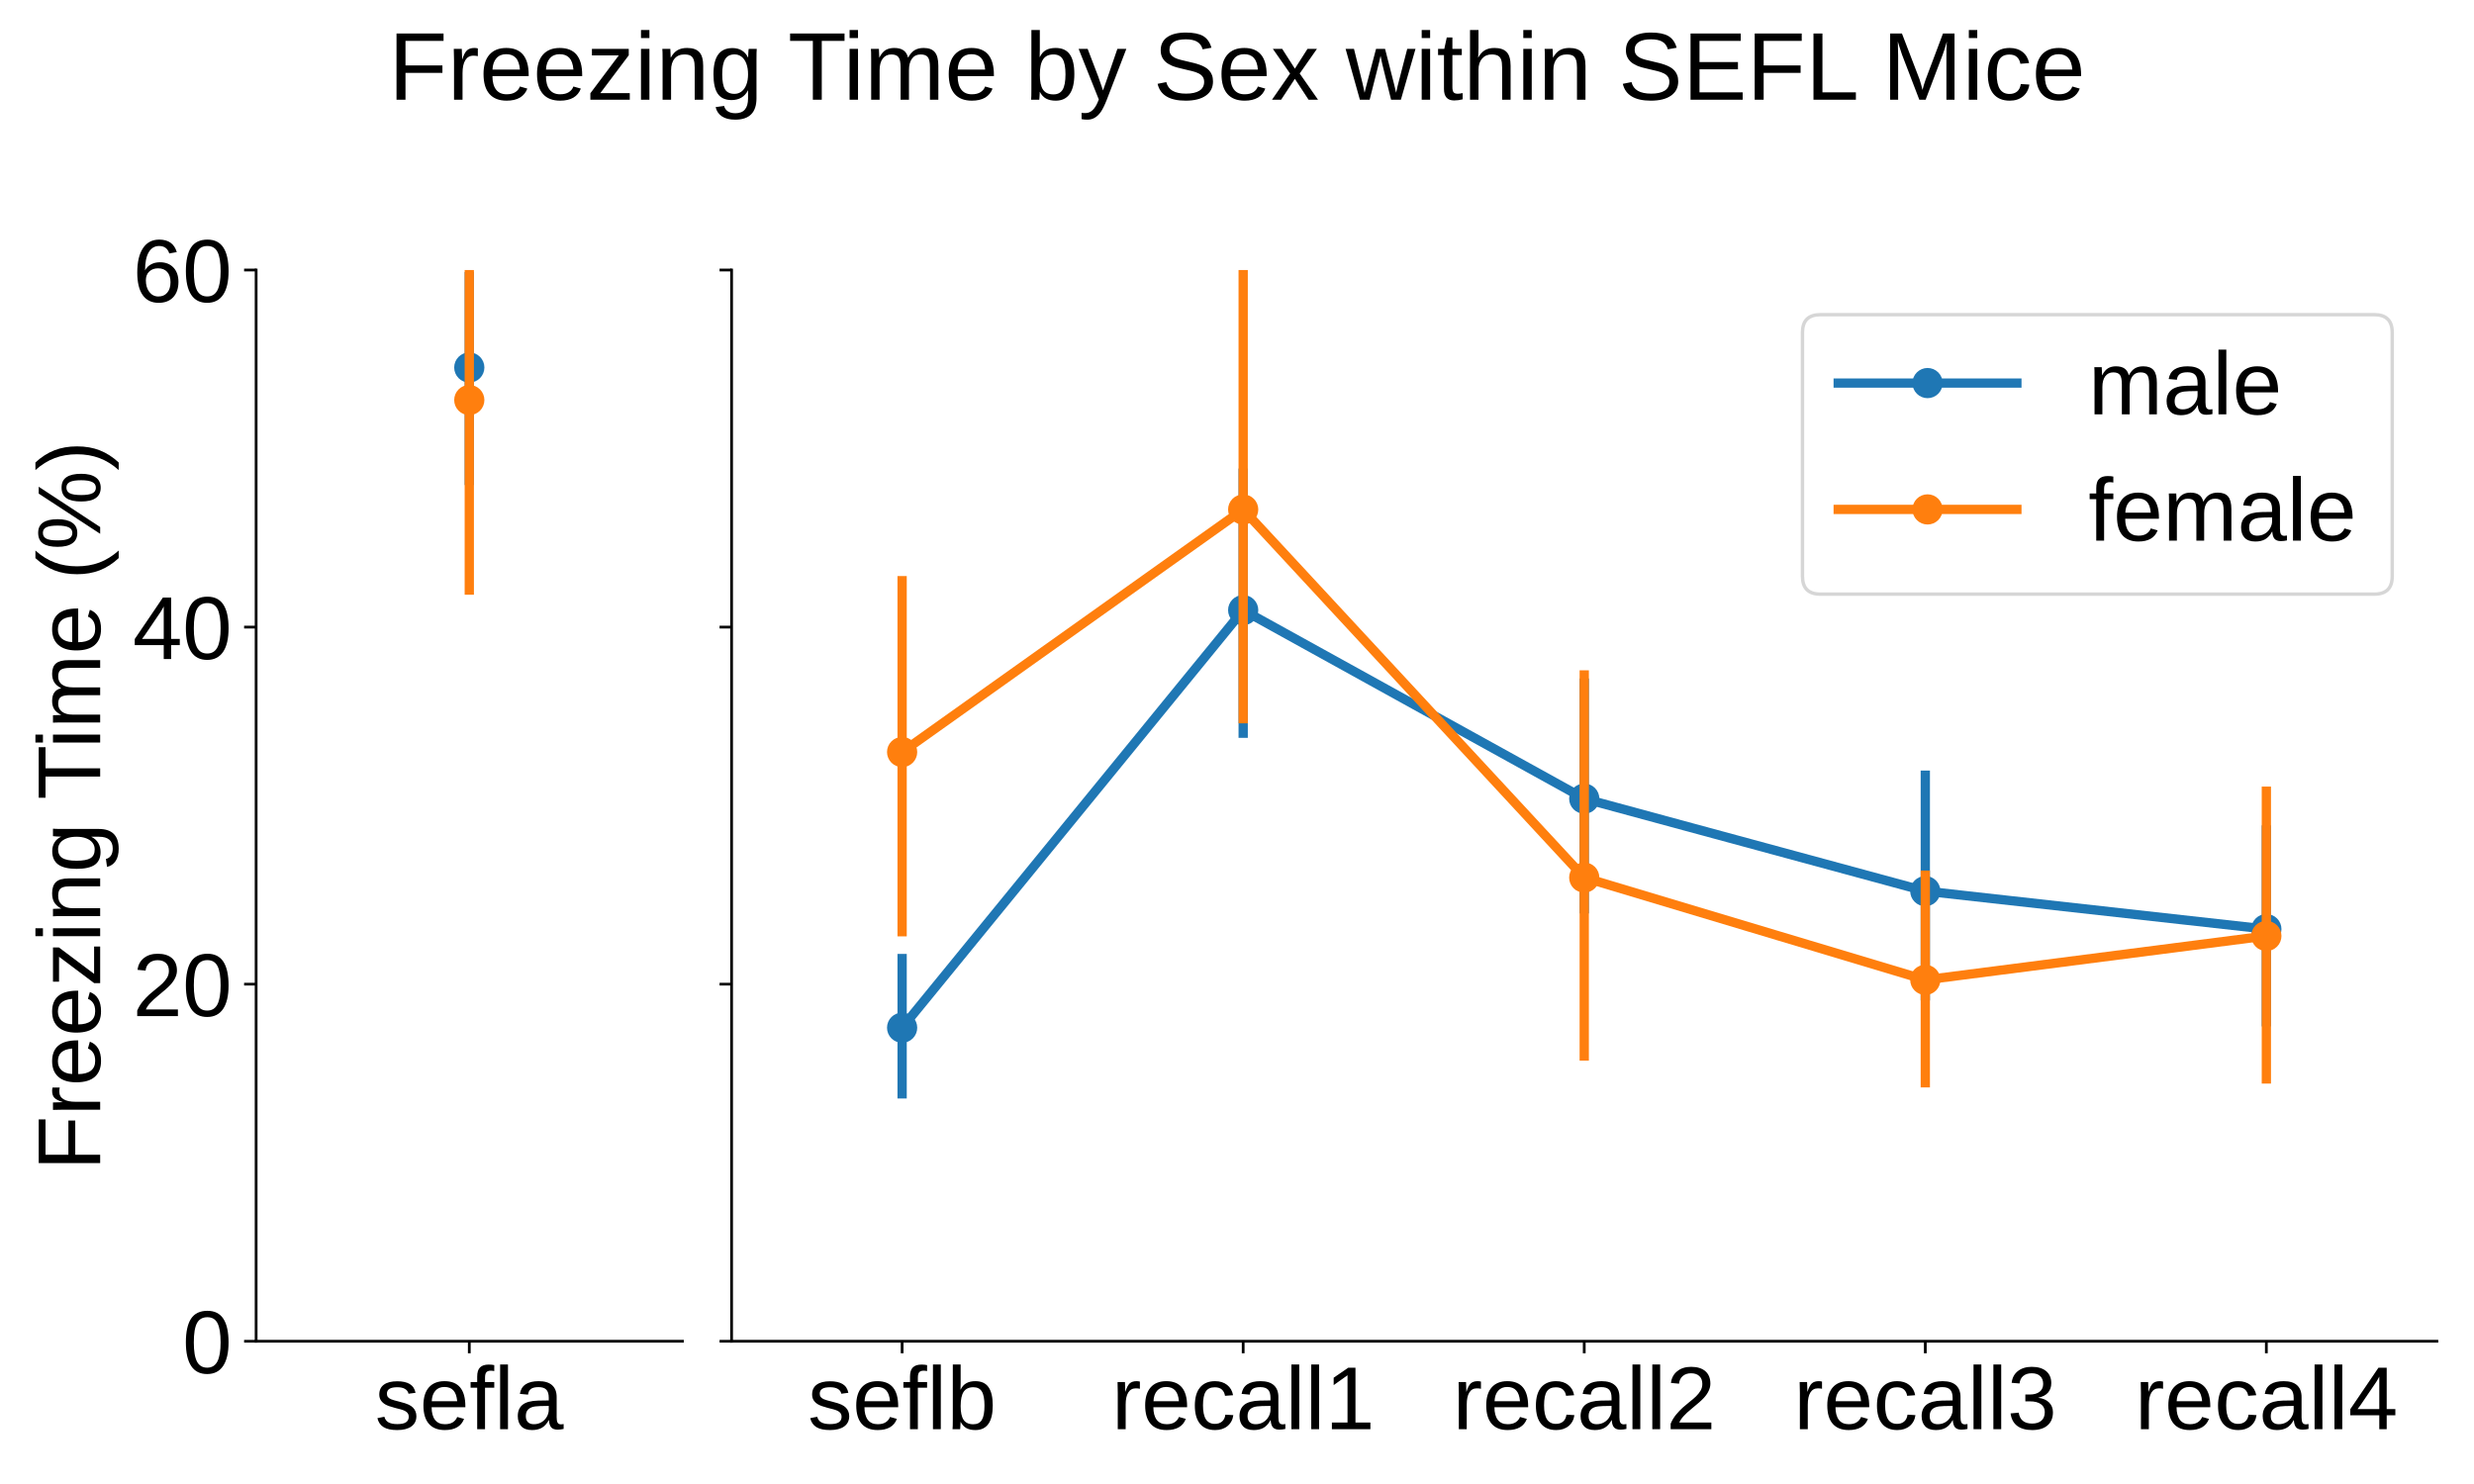
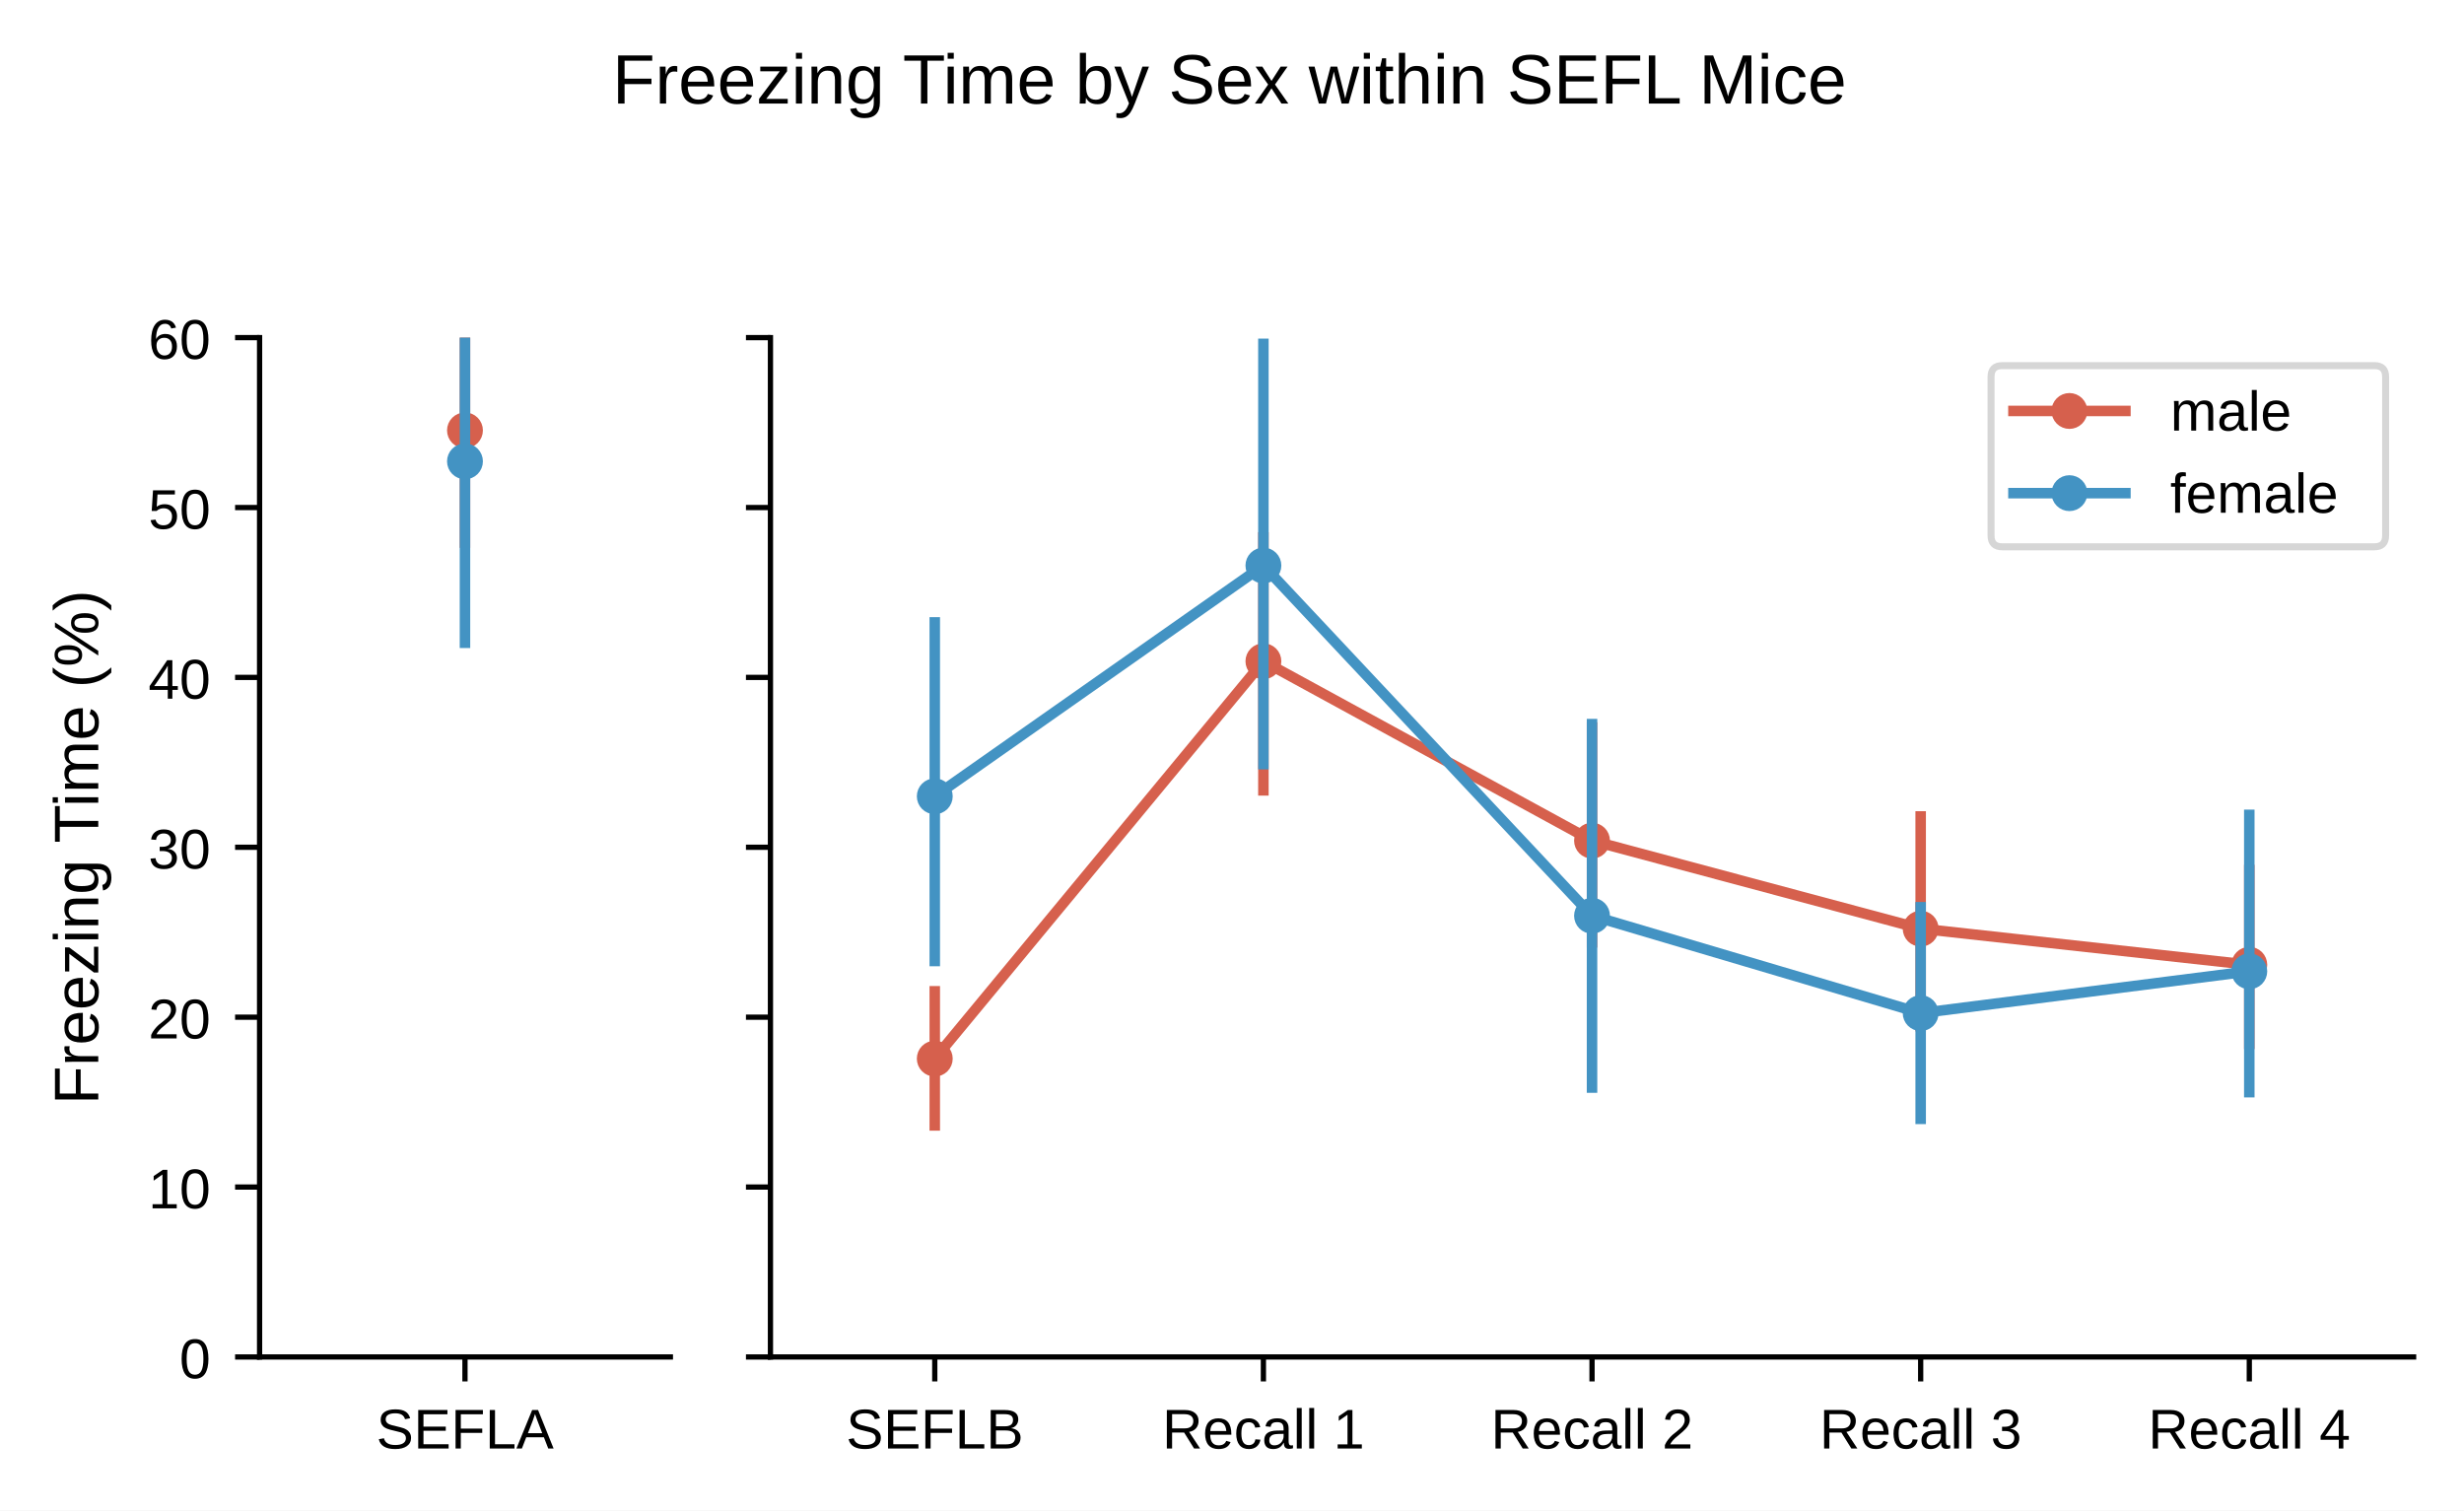
- <svg xmlns="http://www.w3.org/2000/svg" xmlns:xlink="http://www.w3.org/1999/xlink" width="720pt" height="432pt" viewBox="0 0 720 432" version="1.1">
+ <svg xmlns="http://www.w3.org/2000/svg" xmlns:xlink="http://www.w3.org/1999/xlink" width="352.07pt" height="215.822pt" viewBox="0 0 352.07 215.822" version="1.1">
  <defs>
    <style type="text/css">*{stroke-linejoin: round; stroke-linecap: butt}</style>
  </defs>
  <g id="figure_1">
    <g id="patch_1">
-       <path d="M 0 432  L 720 432  L 720 0  L 0 0  z " style="fill: #ffffff" />
+       <path d="M 0 215.822  L 352.07 215.822  L 352.07 -0  L 0 -0  z " style="fill: #ffffff" />
    </g>
    <g id="axes_1">
      <g id="patch_2">
-         <path d="M 74.54 390.44  L 198.612 390.44  L 198.612 78.604  L 74.54 78.604  z " style="fill: #ffffff" />
+         <path d="M 37.09 193.88  L 95.786 193.88  L 95.786 48.24  L 37.09 48.24  z " style="fill: #ffffff" />
      </g>
      <g id="matplotlib.axis_1">
        <g id="xtick_1">
          <g id="line2d_1">
            <defs>
-               <path id="m00169ef37c" d="M 0 0  L 0 3.5  " style="stroke: #000000; stroke-width: 0.8" />
+               <path id="m4c49c27310" d="M 0 0  L 0 3.5  " style="stroke: #000000; stroke-width: 0.75" />
            </defs>
            <g>
-               <use xlink:href="#m00169ef37c" x="136.576" y="390.44" style="stroke: #000000; stroke-width: 0.8" />
+               <use xlink:href="#m4c49c27310" x="66.438" y="193.88" style="stroke: #000000; stroke-width: 0.75" />
            </g>
          </g>
          <g id="text_1">
-             <text style="font-size: 26px; font-family: 'Arial'; text-anchor: middle" x="136.576" y="416.05" transform="rotate(-0 136.576 416.0503)">sefla</text>
+             <text style="font-size: 8px; font-family: 'Arial', 'Helvetica', 'DejaVu Sans', sans-serif; text-anchor: middle" x="66.438" y="206.959" transform="rotate(-0 66.43831 206.9588)">SEFLA</text>
          </g>
        </g>
      </g>
      <g id="matplotlib.axis_2">
        <g id="ytick_1">
          <g id="line2d_2">
            <defs>
-               <path id="m3900d5fe40" d="M 0 0  L -3.5 0  " style="stroke: #000000; stroke-width: 0.8" />
+               <path id="m4be37ffa81" d="M 0 0  L -3.5 0  " style="stroke: #000000; stroke-width: 0.75" />
            </defs>
            <g>
-               <use xlink:href="#m3900d5fe40" x="74.54" y="390.44" style="stroke: #000000; stroke-width: 0.8" />
+               <use xlink:href="#m4be37ffa81" x="37.09" y="193.88" style="stroke: #000000; stroke-width: 0.75" />
            </g>
          </g>
          <g id="text_2">
-             <text style="font-size: 26px; font-family: 'Arial'; text-anchor: end" x="67.54" y="399.745" transform="rotate(-0 67.54 399.7452)">0</text>
+             <text style="font-size: 8px; font-family: 'Arial', 'Helvetica', 'DejaVu Sans', sans-serif; text-anchor: end" x="30.09" y="196.919" transform="rotate(-0 30.09031 196.9194)">0</text>
          </g>
        </g>
        <g id="ytick_2">
          <g id="line2d_3">
            <g>
-               <use xlink:href="#m3900d5fe40" x="74.54" y="286.495" style="stroke: #000000; stroke-width: 0.8" />
+               <use xlink:href="#m4be37ffa81" x="37.09" y="169.607" style="stroke: #000000; stroke-width: 0.75" />
            </g>
          </g>
          <g id="text_3">
-             <text style="font-size: 26px; font-family: 'Arial'; text-anchor: end" x="67.54" y="295.8" transform="rotate(-0 67.54 295.7997)">20</text>
+             <text style="font-size: 8px; font-family: 'Arial', 'Helvetica', 'DejaVu Sans', sans-serif; text-anchor: end" x="30.09" y="172.646" transform="rotate(-0 30.09031 172.646)">10</text>
          </g>
        </g>
        <g id="ytick_3">
          <g id="line2d_4">
            <g>
-               <use xlink:href="#m3900d5fe40" x="74.54" y="182.549" style="stroke: #000000; stroke-width: 0.8" />
+               <use xlink:href="#m4be37ffa81" x="37.09" y="145.333" style="stroke: #000000; stroke-width: 0.75" />
            </g>
          </g>
          <g id="text_4">
-             <text style="font-size: 26px; font-family: 'Arial'; text-anchor: end" x="67.54" y="191.854" transform="rotate(-0 67.54 191.8543)">40</text>
+             <text style="font-size: 8px; font-family: 'Arial', 'Helvetica', 'DejaVu Sans', sans-serif; text-anchor: end" x="30.09" y="148.373" transform="rotate(-0 30.09031 148.3727)">20</text>
          </g>
        </g>
        <g id="ytick_4">
          <g id="line2d_5">
            <g>
-               <use xlink:href="#m3900d5fe40" x="74.54" y="78.604" style="stroke: #000000; stroke-width: 0.8" />
+               <use xlink:href="#m4be37ffa81" x="37.09" y="121.06" style="stroke: #000000; stroke-width: 0.75" />
            </g>
          </g>
          <g id="text_5">
-             <text style="font-size: 26px; font-family: 'Arial'; text-anchor: end" x="67.54" y="87.909" transform="rotate(-0 67.54 87.90891)">60</text>
-           </g>
-         </g>
-         <g id="text_6">
-           <text style="font-size: 26px; font-family: 'Arial'; text-anchor: middle" x="29.151" y="234.522" transform="rotate(-90 29.15094 234.5219)">Freezing Time (%)</text>
-         </g>
-       </g>
-       <g id="line2d_6">
-         <path d="M 136.576 106.979  " clip-path="url(#p724b51e319)" style="fill: none; stroke: #1f77b4; stroke-width: 2.7; stroke-linecap: square" />
+             <text style="font-size: 8px; font-family: 'Arial', 'Helvetica', 'DejaVu Sans', sans-serif; text-anchor: end" x="30.09" y="124.099" transform="rotate(-0 30.09031 124.0994)">30</text>
+           </g>
+         </g>
+         <g id="ytick_5">
+           <g id="line2d_6">
+             <g>
+               <use xlink:href="#m4be37ffa81" x="37.09" y="96.787" style="stroke: #000000; stroke-width: 0.75" />
+             </g>
+           </g>
+           <g id="text_6">
+             <text style="font-size: 8px; font-family: 'Arial', 'Helvetica', 'DejaVu Sans', sans-serif; text-anchor: end" x="30.09" y="99.826" transform="rotate(-0 30.09031 99.82604)">40</text>
+           </g>
+         </g>
+         <g id="ytick_6">
+           <g id="line2d_7">
+             <g>
+               <use xlink:href="#m4be37ffa81" x="37.09" y="72.513" style="stroke: #000000; stroke-width: 0.75" />
+             </g>
+           </g>
+           <g id="text_7">
+             <text style="font-size: 8px; font-family: 'Arial', 'Helvetica', 'DejaVu Sans', sans-serif; text-anchor: end" x="30.09" y="75.553" transform="rotate(-0 30.09031 75.55271)">50</text>
+           </g>
+         </g>
+         <g id="ytick_7">
+           <g id="line2d_8">
+             <g>
+               <use xlink:href="#m4be37ffa81" x="37.09" y="48.24" style="stroke: #000000; stroke-width: 0.75" />
+             </g>
+           </g>
+           <g id="text_8">
+             <text style="font-size: 8px; font-family: 'Arial', 'Helvetica', 'DejaVu Sans', sans-serif; text-anchor: end" x="30.09" y="51.279" transform="rotate(-0 30.09031 51.27938)">60</text>
+           </g>
+         </g>
+         <g id="text_9">
+           <text style="font-size: 9px; font-family: 'Arial', 'Helvetica', 'DejaVu Sans', sans-serif; text-anchor: middle" x="14.039" y="121.06" transform="rotate(-90 14.03859 121.06)">Freezing Time (%)</text>
+         </g>
+       </g>
+       <g id="line2d_9">
+         <path d="M 66.438 61.492  " clip-path="url(#p2c810e5b47)" style="fill: none; stroke: #d6604d; stroke-width: 1.5; stroke-linecap: square" />
        <defs>
-           <path id="m0a8a82d3f4" d="M 0 3.384  C 0.897 3.384 1.758 3.027 2.393 2.393  C 3.027 1.758 3.384 0.897 3.384 0  C 3.384 -0.897 3.027 -1.758 2.393 -2.393  C 1.758 -3.027 0.897 -3.384 0 -3.384  C -0.897 -3.384 -1.758 -3.027 -2.393 -2.393  C -3.027 -1.758 -3.384 -0.897 -3.384 0  C -3.384 0.897 -3.027 1.758 -2.393 2.393  C -1.758 3.027 -0.897 3.384 0 3.384  z " style="stroke: #1f77b4; stroke-width: 2.025" />
+           <path id="mf52b8e4547" d="M 0 2  C 0.53 2 1.039 1.789 1.414 1.414  C 1.789 1.039 2 0.53 2 0  C 2 -0.53 1.789 -1.039 1.414 -1.414  C 1.039 -1.789 0.53 -2 0 -2  C -0.53 -2 -1.039 -1.789 -1.414 -1.414  C -1.789 -1.039 -2 -0.53 -2 0  C -2 0.53 -1.789 1.039 -1.414 1.414  C -1.039 1.789 -0.53 2 0 2  z " style="stroke: #d6604d; stroke-width: 1.125" />
        </defs>
-         <g clip-path="url(#p724b51e319)">
-           <use xlink:href="#m0a8a82d3f4" x="136.576" y="106.979" style="fill: #1f77b4; stroke: #1f77b4; stroke-width: 2.025" />
-         </g>
-       </g>
-       <g id="line2d_7">
-         <path d="M 136.576 139.843  L 136.576 80.551  " clip-path="url(#p724b51e319)" style="fill: none; stroke: #1f77b4; stroke-width: 2.7; stroke-linecap: square" />
-       </g>
-       <g id="line2d_8">
-         <path d="M 136.576 116.454  " clip-path="url(#p724b51e319)" style="fill: none; stroke: #ff7f0e; stroke-width: 2.7; stroke-linecap: square" />
+         <g clip-path="url(#p2c810e5b47)">
+           <use xlink:href="#mf52b8e4547" x="66.438" y="61.492" style="fill: #d6604d; stroke: #d6604d; stroke-width: 1.125" />
+         </g>
+       </g>
+       <g id="line2d_10">
+         <path d="M 66.438 77.536  L 66.438 47.198  " clip-path="url(#p2c810e5b47)" style="fill: none; stroke: #d6604d; stroke-width: 1.5; stroke-linecap: square" />
+       </g>
+       <g id="line2d_11">
+         <path d="M 66.438 65.918  " clip-path="url(#p2c810e5b47)" style="fill: none; stroke: #4393c3; stroke-width: 1.5; stroke-linecap: square" />
        <defs>
-           <path id="m562b8f72cc" d="M 0 3.384  C 0.897 3.384 1.758 3.027 2.393 2.393  C 3.027 1.758 3.384 0.897 3.384 0  C 3.384 -0.897 3.027 -1.758 2.393 -2.393  C 1.758 -3.027 0.897 -3.384 0 -3.384  C -0.897 -3.384 -1.758 -3.027 -2.393 -2.393  C -3.027 -1.758 -3.384 -0.897 -3.384 0  C -3.384 0.897 -3.027 1.758 -2.393 2.393  C -1.758 3.027 -0.897 3.384 0 3.384  z " style="stroke: #ff7f0e; stroke-width: 2.025" />
+           <path id="m2413e6f56f" d="M 0 2  C 0.53 2 1.039 1.789 1.414 1.414  C 1.789 1.039 2 0.53 2 0  C 2 -0.53 1.789 -1.039 1.414 -1.414  C 1.039 -1.789 0.53 -2 0 -2  C -0.53 -2 -1.039 -1.789 -1.414 -1.414  C -1.789 -1.039 -2 -0.53 -2 0  C -2 0.53 -1.789 1.039 -1.414 1.414  C -1.039 1.789 -0.53 2 0 2  z " style="stroke: #4393c3; stroke-width: 1.125" />
        </defs>
-         <g clip-path="url(#p724b51e319)">
-           <use xlink:href="#m562b8f72cc" x="136.576" y="116.454" style="fill: #ff7f0e; stroke: #ff7f0e; stroke-width: 2.025" />
-         </g>
-       </g>
-       <g id="line2d_9">
-         <path d="M 136.576 171.782  L 136.576 76.269  " clip-path="url(#p724b51e319)" style="fill: none; stroke: #ff7f0e; stroke-width: 2.7; stroke-linecap: square" />
-       </g>
-       <g id="line2d_10" />
-       <g id="line2d_11" />
+         <g clip-path="url(#p2c810e5b47)">
+           <use xlink:href="#m2413e6f56f" x="66.438" y="65.918" style="fill: #4393c3; stroke: #4393c3; stroke-width: 1.125" />
+         </g>
+       </g>
+       <g id="line2d_12">
+         <path d="M 66.438 91.84  L 66.438 47.834  " clip-path="url(#p2c810e5b47)" style="fill: none; stroke: #4393c3; stroke-width: 1.5; stroke-linecap: square" />
+       </g>
+       <g id="line2d_13" />
+       <g id="line2d_14" />
      <g id="patch_3">
-         <path d="M 74.54 390.44  L 74.54 78.604  " style="fill: none; stroke: #000000; stroke-width: 0.8; stroke-linejoin: miter; stroke-linecap: square" />
+         <path d="M 37.09 193.88  L 37.09 48.24  " style="fill: none; stroke: #000000; stroke-width: 0.75; stroke-linejoin: miter; stroke-linecap: square" />
      </g>
      <g id="patch_4">
-         <path d="M 74.54 390.44  L 198.612 390.44  " style="fill: none; stroke: #000000; stroke-width: 0.8; stroke-linejoin: miter; stroke-linecap: square" />
+         <path d="M 37.09 193.88  L 95.786 193.88  " style="fill: none; stroke: #000000; stroke-width: 0.75; stroke-linejoin: miter; stroke-linecap: square" />
      </g>
    </g>
    <g id="axes_2">
      <g id="patch_5">
-         <path d="M 212.912 390.44  L 709.2 390.44  L 709.2 78.604  L 212.912 78.604  z " style="fill: #ffffff" />
+         <path d="M 110.086 193.88  L 344.87 193.88  L 344.87 48.24  L 110.086 48.24  z " style="fill: #ffffff" />
      </g>
      <g id="matplotlib.axis_3">
        <g id="xtick_2">
-           <g id="line2d_12">
-             <g>
-               <use xlink:href="#m00169ef37c" x="262.541" y="390.44" style="stroke: #000000; stroke-width: 0.8" />
-             </g>
-           </g>
-           <g id="text_7">
-             <text style="font-size: 26px; font-family: 'Arial'; text-anchor: middle" x="262.541" y="416.05" transform="rotate(-0 262.5408 416.0503)">seflb</text>
+           <g id="line2d_15">
+             <g>
+               <use xlink:href="#m4c49c27310" x="133.565" y="193.88" style="stroke: #000000; stroke-width: 0.75" />
+             </g>
+           </g>
+           <g id="text_10">
+             <text style="font-size: 8px; font-family: 'Arial', 'Helvetica', 'DejaVu Sans', sans-serif; text-anchor: middle" x="133.565" y="206.959" transform="rotate(-0 133.5647 206.9588)">SEFLB</text>
          </g>
        </g>
        <g id="xtick_3">
-           <g id="line2d_13">
-             <g>
-               <use xlink:href="#m00169ef37c" x="361.798" y="390.44" style="stroke: #000000; stroke-width: 0.8" />
-             </g>
-           </g>
-           <g id="text_8">
-             <text style="font-size: 26px; font-family: 'Arial'; text-anchor: middle" x="361.798" y="416.05" transform="rotate(-0 361.7984 416.0503)">recall1</text>
+           <g id="line2d_16">
+             <g>
+               <use xlink:href="#m4c49c27310" x="180.522" y="193.88" style="stroke: #000000; stroke-width: 0.75" />
+             </g>
+           </g>
+           <g id="text_11">
+             <text style="font-size: 8px; font-family: 'Arial', 'Helvetica', 'DejaVu Sans', sans-serif; text-anchor: middle" x="180.522" y="206.959" transform="rotate(-0 180.5215 206.9588)">Recall 1</text>
          </g>
        </g>
        <g id="xtick_4">
-           <g id="line2d_14">
-             <g>
-               <use xlink:href="#m00169ef37c" x="461.056" y="390.44" style="stroke: #000000; stroke-width: 0.8" />
-             </g>
-           </g>
-           <g id="text_9">
-             <text style="font-size: 26px; font-family: 'Arial'; text-anchor: middle" x="461.056" y="416.05" transform="rotate(-0 461.056 416.0503)">recall2</text>
+           <g id="line2d_17">
+             <g>
+               <use xlink:href="#m4c49c27310" x="227.478" y="193.88" style="stroke: #000000; stroke-width: 0.75" />
+             </g>
+           </g>
+           <g id="text_12">
+             <text style="font-size: 8px; font-family: 'Arial', 'Helvetica', 'DejaVu Sans', sans-serif; text-anchor: middle" x="227.478" y="206.959" transform="rotate(-0 227.4783 206.9588)">Recall 2</text>
          </g>
        </g>
        <g id="xtick_5">
-           <g id="line2d_15">
-             <g>
-               <use xlink:href="#m00169ef37c" x="560.314" y="390.44" style="stroke: #000000; stroke-width: 0.8" />
-             </g>
-           </g>
-           <g id="text_10">
-             <text style="font-size: 26px; font-family: 'Arial'; text-anchor: middle" x="560.314" y="416.05" transform="rotate(-0 560.3136 416.0503)">recall3</text>
+           <g id="line2d_18">
+             <g>
+               <use xlink:href="#m4c49c27310" x="274.435" y="193.88" style="stroke: #000000; stroke-width: 0.75" />
+             </g>
+           </g>
+           <g id="text_13">
+             <text style="font-size: 8px; font-family: 'Arial', 'Helvetica', 'DejaVu Sans', sans-serif; text-anchor: middle" x="274.435" y="206.959" transform="rotate(-0 274.4351 206.9588)">Recall 3</text>
          </g>
        </g>
        <g id="xtick_6">
-           <g id="line2d_16">
-             <g>
-               <use xlink:href="#m00169ef37c" x="659.571" y="390.44" style="stroke: #000000; stroke-width: 0.8" />
-             </g>
-           </g>
-           <g id="text_11">
-             <text style="font-size: 26px; font-family: 'Arial'; text-anchor: middle" x="659.571" y="416.05" transform="rotate(-0 659.5712 416.0503)">recall4</text>
+           <g id="line2d_19">
+             <g>
+               <use xlink:href="#m4c49c27310" x="321.392" y="193.88" style="stroke: #000000; stroke-width: 0.75" />
+             </g>
+           </g>
+           <g id="text_14">
+             <text style="font-size: 8px; font-family: 'Arial', 'Helvetica', 'DejaVu Sans', sans-serif; text-anchor: middle" x="321.392" y="206.959" transform="rotate(-0 321.3919 206.9588)">Recall 4</text>
          </g>
        </g>
      </g>
      <g id="matplotlib.axis_4">
-         <g id="ytick_5">
-           <g id="line2d_17">
-             <g>
-               <use xlink:href="#m3900d5fe40" x="212.912" y="390.44" style="stroke: #000000; stroke-width: 0.8" />
-             </g>
-           </g>
-         </g>
-         <g id="ytick_6">
-           <g id="line2d_18">
-             <g>
-               <use xlink:href="#m3900d5fe40" x="212.912" y="286.495" style="stroke: #000000; stroke-width: 0.8" />
-             </g>
-           </g>
-         </g>
-         <g id="ytick_7">
-           <g id="line2d_19">
-             <g>
-               <use xlink:href="#m3900d5fe40" x="212.912" y="182.549" style="stroke: #000000; stroke-width: 0.8" />
-             </g>
-           </g>
-         </g>
        <g id="ytick_8">
          <g id="line2d_20">
            <g>
-               <use xlink:href="#m3900d5fe40" x="212.912" y="78.604" style="stroke: #000000; stroke-width: 0.8" />
-             </g>
-           </g>
-         </g>
-       </g>
-       <g id="line2d_21">
-         <path d="M 262.541 299.173  L 361.798 177.609  L 461.056 232.489  L 560.314 259.415  L 659.571 270.472  " clip-path="url(#p7e9210ab37)" style="fill: none; stroke: #1f77b4; stroke-width: 2.7; stroke-linecap: square" />
-         <g clip-path="url(#p7e9210ab37)">
-           <use xlink:href="#m0a8a82d3f4" x="262.541" y="299.173" style="fill: #1f77b4; stroke: #1f77b4; stroke-width: 2.025" />
-           <use xlink:href="#m0a8a82d3f4" x="361.798" y="177.609" style="fill: #1f77b4; stroke: #1f77b4; stroke-width: 2.025" />
-           <use xlink:href="#m0a8a82d3f4" x="461.056" y="232.489" style="fill: #1f77b4; stroke: #1f77b4; stroke-width: 2.025" />
-           <use xlink:href="#m0a8a82d3f4" x="560.314" y="259.415" style="fill: #1f77b4; stroke: #1f77b4; stroke-width: 2.025" />
-           <use xlink:href="#m0a8a82d3f4" x="659.571" y="270.472" style="fill: #1f77b4; stroke: #1f77b4; stroke-width: 2.025" />
-         </g>
-       </g>
-       <g id="line2d_22">
-         <path d="M 262.541 318.429  L 262.541 279.046  " clip-path="url(#p7e9210ab37)" style="fill: none; stroke: #1f77b4; stroke-width: 2.7; stroke-linecap: square" />
-       </g>
-       <g id="line2d_23">
-         <path d="M 361.798 213.435  L 361.798 137.739  " clip-path="url(#p7e9210ab37)" style="fill: none; stroke: #1f77b4; stroke-width: 2.7; stroke-linecap: square" />
-       </g>
-       <g id="line2d_24">
-         <path d="M 461.056 264.556  L 461.056 198.86  " clip-path="url(#p7e9210ab37)" style="fill: none; stroke: #1f77b4; stroke-width: 2.7; stroke-linecap: square" />
-       </g>
-       <g id="line2d_25">
-         <path d="M 560.314 289.894  L 560.314 225.673  " clip-path="url(#p7e9210ab37)" style="fill: none; stroke: #1f77b4; stroke-width: 2.7; stroke-linecap: square" />
-       </g>
-       <g id="line2d_26">
-         <path d="M 659.571 297.448  L 659.571 241.622  " clip-path="url(#p7e9210ab37)" style="fill: none; stroke: #1f77b4; stroke-width: 2.7; stroke-linecap: square" />
+               <use xlink:href="#m4be37ffa81" x="110.086" y="193.88" style="stroke: #000000; stroke-width: 0.75" />
+             </g>
+           </g>
+         </g>
+         <g id="ytick_9">
+           <g id="line2d_21">
+             <g>
+               <use xlink:href="#m4be37ffa81" x="110.086" y="169.607" style="stroke: #000000; stroke-width: 0.75" />
+             </g>
+           </g>
+         </g>
+         <g id="ytick_10">
+           <g id="line2d_22">
+             <g>
+               <use xlink:href="#m4be37ffa81" x="110.086" y="145.333" style="stroke: #000000; stroke-width: 0.75" />
+             </g>
+           </g>
+         </g>
+         <g id="ytick_11">
+           <g id="line2d_23">
+             <g>
+               <use xlink:href="#m4be37ffa81" x="110.086" y="121.06" style="stroke: #000000; stroke-width: 0.75" />
+             </g>
+           </g>
+         </g>
+         <g id="ytick_12">
+           <g id="line2d_24">
+             <g>
+               <use xlink:href="#m4be37ffa81" x="110.086" y="96.787" style="stroke: #000000; stroke-width: 0.75" />
+             </g>
+           </g>
+         </g>
+         <g id="ytick_13">
+           <g id="line2d_25">
+             <g>
+               <use xlink:href="#m4be37ffa81" x="110.086" y="72.513" style="stroke: #000000; stroke-width: 0.75" />
+             </g>
+           </g>
+         </g>
+         <g id="ytick_14">
+           <g id="line2d_26">
+             <g>
+               <use xlink:href="#m4be37ffa81" x="110.086" y="48.24" style="stroke: #000000; stroke-width: 0.75" />
+             </g>
+           </g>
+         </g>
      </g>
      <g id="line2d_27">
-         <path d="M 262.541 218.924  L 361.798 148.322  L 461.056 255.464  L 560.314 285.247  L 659.571 272.462  " clip-path="url(#p7e9210ab37)" style="fill: none; stroke: #ff7f0e; stroke-width: 2.7; stroke-linecap: square" />
-         <g clip-path="url(#p7e9210ab37)">
-           <use xlink:href="#m562b8f72cc" x="262.541" y="218.924" style="fill: #ff7f0e; stroke: #ff7f0e; stroke-width: 2.025" />
-           <use xlink:href="#m562b8f72cc" x="361.798" y="148.322" style="fill: #ff7f0e; stroke: #ff7f0e; stroke-width: 2.025" />
-           <use xlink:href="#m562b8f72cc" x="461.056" y="255.464" style="fill: #ff7f0e; stroke: #ff7f0e; stroke-width: 2.025" />
-           <use xlink:href="#m562b8f72cc" x="560.314" y="285.247" style="fill: #ff7f0e; stroke: #ff7f0e; stroke-width: 2.025" />
-           <use xlink:href="#m562b8f72cc" x="659.571" y="272.462" style="fill: #ff7f0e; stroke: #ff7f0e; stroke-width: 2.025" />
+         <path d="M 133.565 151.255  L 180.522 94.479  L 227.478 120.111  L 274.435 132.686  L 321.392 137.85  " clip-path="url(#p60a0a05038)" style="fill: none; stroke: #d6604d; stroke-width: 1.5; stroke-linecap: square" />
+         <g clip-path="url(#p60a0a05038)">
+           <use xlink:href="#mf52b8e4547" x="133.565" y="151.255" style="fill: #d6604d; stroke: #d6604d; stroke-width: 1.125" />
+           <use xlink:href="#mf52b8e4547" x="180.522" y="94.479" style="fill: #d6604d; stroke: #d6604d; stroke-width: 1.125" />
+           <use xlink:href="#mf52b8e4547" x="227.478" y="120.111" style="fill: #d6604d; stroke: #d6604d; stroke-width: 1.125" />
+           <use xlink:href="#mf52b8e4547" x="274.435" y="132.686" style="fill: #d6604d; stroke: #d6604d; stroke-width: 1.125" />
+           <use xlink:href="#mf52b8e4547" x="321.392" y="137.85" style="fill: #d6604d; stroke: #d6604d; stroke-width: 1.125" />
        </g>
      </g>
      <g id="line2d_28">
-         <path d="M 262.541 271.237  L 262.541 169.033  " clip-path="url(#p7e9210ab37)" style="fill: none; stroke: #ff7f0e; stroke-width: 2.7; stroke-linecap: square" />
+         <path d="M 133.565 160.802  L 133.565 141.632  " clip-path="url(#p60a0a05038)" style="fill: none; stroke: #d6604d; stroke-width: 1.5; stroke-linecap: square" />
      </g>
      <g id="line2d_29">
-         <path d="M 361.798 209.216  L 361.798 76.68  " clip-path="url(#p7e9210ab37)" style="fill: none; stroke: #ff7f0e; stroke-width: 2.7; stroke-linecap: square" />
+         <path d="M 180.522 112.923  L 180.522 76.788  " clip-path="url(#p60a0a05038)" style="fill: none; stroke: #d6604d; stroke-width: 1.5; stroke-linecap: square" />
      </g>
      <g id="line2d_30">
-         <path d="M 461.056 307.408  L 461.056 196.476  " clip-path="url(#p7e9210ab37)" style="fill: none; stroke: #ff7f0e; stroke-width: 2.7; stroke-linecap: square" />
+         <path d="M 227.478 134.638  L 227.478 103.946  " clip-path="url(#p60a0a05038)" style="fill: none; stroke: #d6604d; stroke-width: 1.5; stroke-linecap: square" />
      </g>
      <g id="line2d_31">
-         <path d="M 560.314 315.204  L 560.314 254.779  " clip-path="url(#p7e9210ab37)" style="fill: none; stroke: #ff7f0e; stroke-width: 2.7; stroke-linecap: square" />
+         <path d="M 274.435 146.619  L 274.435 116.651  " clip-path="url(#p60a0a05038)" style="fill: none; stroke: #d6604d; stroke-width: 1.5; stroke-linecap: square" />
      </g>
      <g id="line2d_32">
-         <path d="M 659.571 314.094  L 659.571 230.322  " clip-path="url(#p7e9210ab37)" style="fill: none; stroke: #ff7f0e; stroke-width: 2.7; stroke-linecap: square" />
-       </g>
-       <g id="line2d_33" />
-       <g id="line2d_34" />
+         <path d="M 321.392 149.139  L 321.392 124.309  " clip-path="url(#p60a0a05038)" style="fill: none; stroke: #d6604d; stroke-width: 1.5; stroke-linecap: square" />
+       </g>
+       <g id="line2d_33">
+         <path d="M 133.565 113.775  L 180.522 80.801  L 227.478 130.841  L 274.435 144.751  L 321.392 138.78  " clip-path="url(#p60a0a05038)" style="fill: none; stroke: #4393c3; stroke-width: 1.5; stroke-linecap: square" />
+         <g clip-path="url(#p60a0a05038)">
+           <use xlink:href="#m2413e6f56f" x="133.565" y="113.775" style="fill: #4393c3; stroke: #4393c3; stroke-width: 1.125" />
+           <use xlink:href="#m2413e6f56f" x="180.522" y="80.801" style="fill: #4393c3; stroke: #4393c3; stroke-width: 1.125" />
+           <use xlink:href="#m2413e6f56f" x="227.478" y="130.841" style="fill: #4393c3; stroke: #4393c3; stroke-width: 1.125" />
+           <use xlink:href="#m2413e6f56f" x="274.435" y="144.751" style="fill: #4393c3; stroke: #4393c3; stroke-width: 1.125" />
+           <use xlink:href="#m2413e6f56f" x="321.392" y="138.78" style="fill: #4393c3; stroke: #4393c3; stroke-width: 1.125" />
+         </g>
+       </g>
+       <g id="line2d_34">
+         <path d="M 133.565 137.304  L 133.565 88.93  " clip-path="url(#p60a0a05038)" style="fill: none; stroke: #4393c3; stroke-width: 1.5; stroke-linecap: square" />
+       </g>
+       <g id="line2d_35">
+         <path d="M 180.522 109.178  L 180.522 49.125  " clip-path="url(#p60a0a05038)" style="fill: none; stroke: #4393c3; stroke-width: 1.5; stroke-linecap: square" />
+       </g>
+       <g id="line2d_36">
+         <path d="M 227.478 155.388  L 227.478 103.459  " clip-path="url(#p60a0a05038)" style="fill: none; stroke: #4393c3; stroke-width: 1.5; stroke-linecap: square" />
+       </g>
+       <g id="line2d_37">
+         <path d="M 274.435 159.857  L 274.435 129.629  " clip-path="url(#p60a0a05038)" style="fill: none; stroke: #4393c3; stroke-width: 1.5; stroke-linecap: square" />
+       </g>
+       <g id="line2d_38">
+         <path d="M 321.392 156.049  L 321.392 116.427  " clip-path="url(#p60a0a05038)" style="fill: none; stroke: #4393c3; stroke-width: 1.5; stroke-linecap: square" />
+       </g>
+       <g id="line2d_39" />
+       <g id="line2d_40" />
      <g id="patch_6">
-         <path d="M 212.912 390.44  L 212.912 78.604  " style="fill: none; stroke: #000000; stroke-width: 0.8; stroke-linejoin: miter; stroke-linecap: square" />
+         <path d="M 110.086 193.88  L 110.086 48.24  " style="fill: none; stroke: #000000; stroke-width: 0.75; stroke-linejoin: miter; stroke-linecap: square" />
      </g>
      <g id="patch_7">
-         <path d="M 212.912 390.44  L 709.2 390.44  " style="fill: none; stroke: #000000; stroke-width: 0.8; stroke-linejoin: miter; stroke-linecap: square" />
+         <path d="M 110.086 193.88  L 344.87 193.88  " style="fill: none; stroke: #000000; stroke-width: 0.75; stroke-linejoin: miter; stroke-linecap: square" />
      </g>
      <g id="legend_1">
        <g id="patch_8">
-           <path d="M 529.768 172.959  L 691 172.959  Q 696.2 172.959 696.2 167.759  L 696.2 96.804  Q 696.2 91.604 691 91.604  L 529.768 91.604  Q 524.567 91.604 524.567 96.804  L 524.567 167.759  Q 524.567 172.959 529.768 172.959  z " style="fill: #ffffff; opacity: 0.8; stroke: #cccccc; stroke-linejoin: miter" />
-         </g>
-         <g id="line2d_35">
-           <path d="M 534.967 111.514  L 560.967 111.514  L 586.967 111.514  " style="fill: none; stroke: #1f77b4; stroke-width: 2.7; stroke-linecap: square" />
+           <path d="M 286.092 78.125  L 339.27 78.125  Q 340.87 78.125 340.87 76.525  L 340.87 53.84  Q 340.87 52.24 339.27 52.24  L 286.092 52.24  Q 284.492 52.24 284.492 53.84  L 284.492 76.525  Q 284.492 78.125 286.092 78.125  z " style="fill: #ffffff; opacity: 0.8; stroke: #cccccc; stroke-linejoin: miter" />
+         </g>
+         <g id="line2d_41">
+           <path d="M 287.692 58.719  L 295.692 58.719  L 303.692 58.719  " style="fill: none; stroke: #d6604d; stroke-width: 1.5; stroke-linecap: square" />
          <g>
-             <use xlink:href="#m0a8a82d3f4" x="560.967" y="111.514" style="fill: #1f77b4; stroke: #1f77b4; stroke-width: 2.025" />
-           </g>
-         </g>
-         <g id="text_12">
-           <text style="font-size: 26px; font-family: 'Arial'; text-anchor: start" x="607.768" y="120.614" transform="rotate(-0 607.7675 120.6141)">male</text>
-         </g>
-         <g id="line2d_36">
-           <path d="M 534.967 148.292  L 560.967 148.292  L 586.967 148.292  " style="fill: none; stroke: #ff7f0e; stroke-width: 2.7; stroke-linecap: square" />
+             <use xlink:href="#mf52b8e4547" x="295.692" y="58.719" style="fill: #d6604d; stroke: #d6604d; stroke-width: 1.125" />
+           </g>
+         </g>
+         <g id="text_15">
+           <text style="font-size: 8px; font-family: 'Arial', 'Helvetica', 'DejaVu Sans', sans-serif; text-anchor: start" x="310.092" y="61.519" transform="rotate(-0 310.0916 61.51875)">male</text>
+         </g>
+         <g id="line2d_42">
+           <path d="M 287.692 70.461  L 295.692 70.461  L 303.692 70.461  " style="fill: none; stroke: #4393c3; stroke-width: 1.5; stroke-linecap: square" />
          <g>
-             <use xlink:href="#m562b8f72cc" x="560.967" y="148.292" style="fill: #ff7f0e; stroke: #ff7f0e; stroke-width: 2.025" />
-           </g>
-         </g>
-         <g id="text_13">
-           <text style="font-size: 26px; font-family: 'Arial'; text-anchor: start" x="607.768" y="157.392" transform="rotate(-0 607.7675 157.3919)">female</text>
+             <use xlink:href="#m2413e6f56f" x="295.692" y="70.461" style="fill: #4393c3; stroke: #4393c3; stroke-width: 1.125" />
+           </g>
+         </g>
+         <g id="text_16">
+           <text style="font-size: 8px; font-family: 'Arial', 'Helvetica', 'DejaVu Sans', sans-serif; text-anchor: start" x="310.092" y="73.261" transform="rotate(-0 310.0916 73.26125)">female</text>
        </g>
      </g>
    </g>
-     <g id="text_14">
-       <text style="font-size: 28px; font-family: 'Arial'; text-anchor: middle" x="360" y="29.023" transform="rotate(-0 360 29.02313)">Freezing Time by Sex within SEFL Mice</text>
+     <g id="text_17">
+       <text style="font-size: 10px; font-family: 'Arial', 'Helvetica', 'DejaVu Sans', sans-serif; text-anchor: middle" x="175.67" y="14.798" transform="rotate(-0 175.6703 14.79844)">Freezing Time by Sex within SEFL Mice</text>
    </g>
  </g>
  <defs>
-     <clipPath id="p724b51e319">
-       <rect x="74.54" y="78.604" width="124.072" height="311.836" />
+     <clipPath id="p2c810e5b47">
+       <rect x="37.09" y="48.24" width="58.696" height="145.64" />
    </clipPath>
-     <clipPath id="p7e9210ab37">
-       <rect x="212.912" y="78.604" width="496.288" height="311.836" />
+     <clipPath id="p60a0a05038">
+       <rect x="110.086" y="48.24" width="234.784" height="145.64" />
    </clipPath>
  </defs>
</svg>
